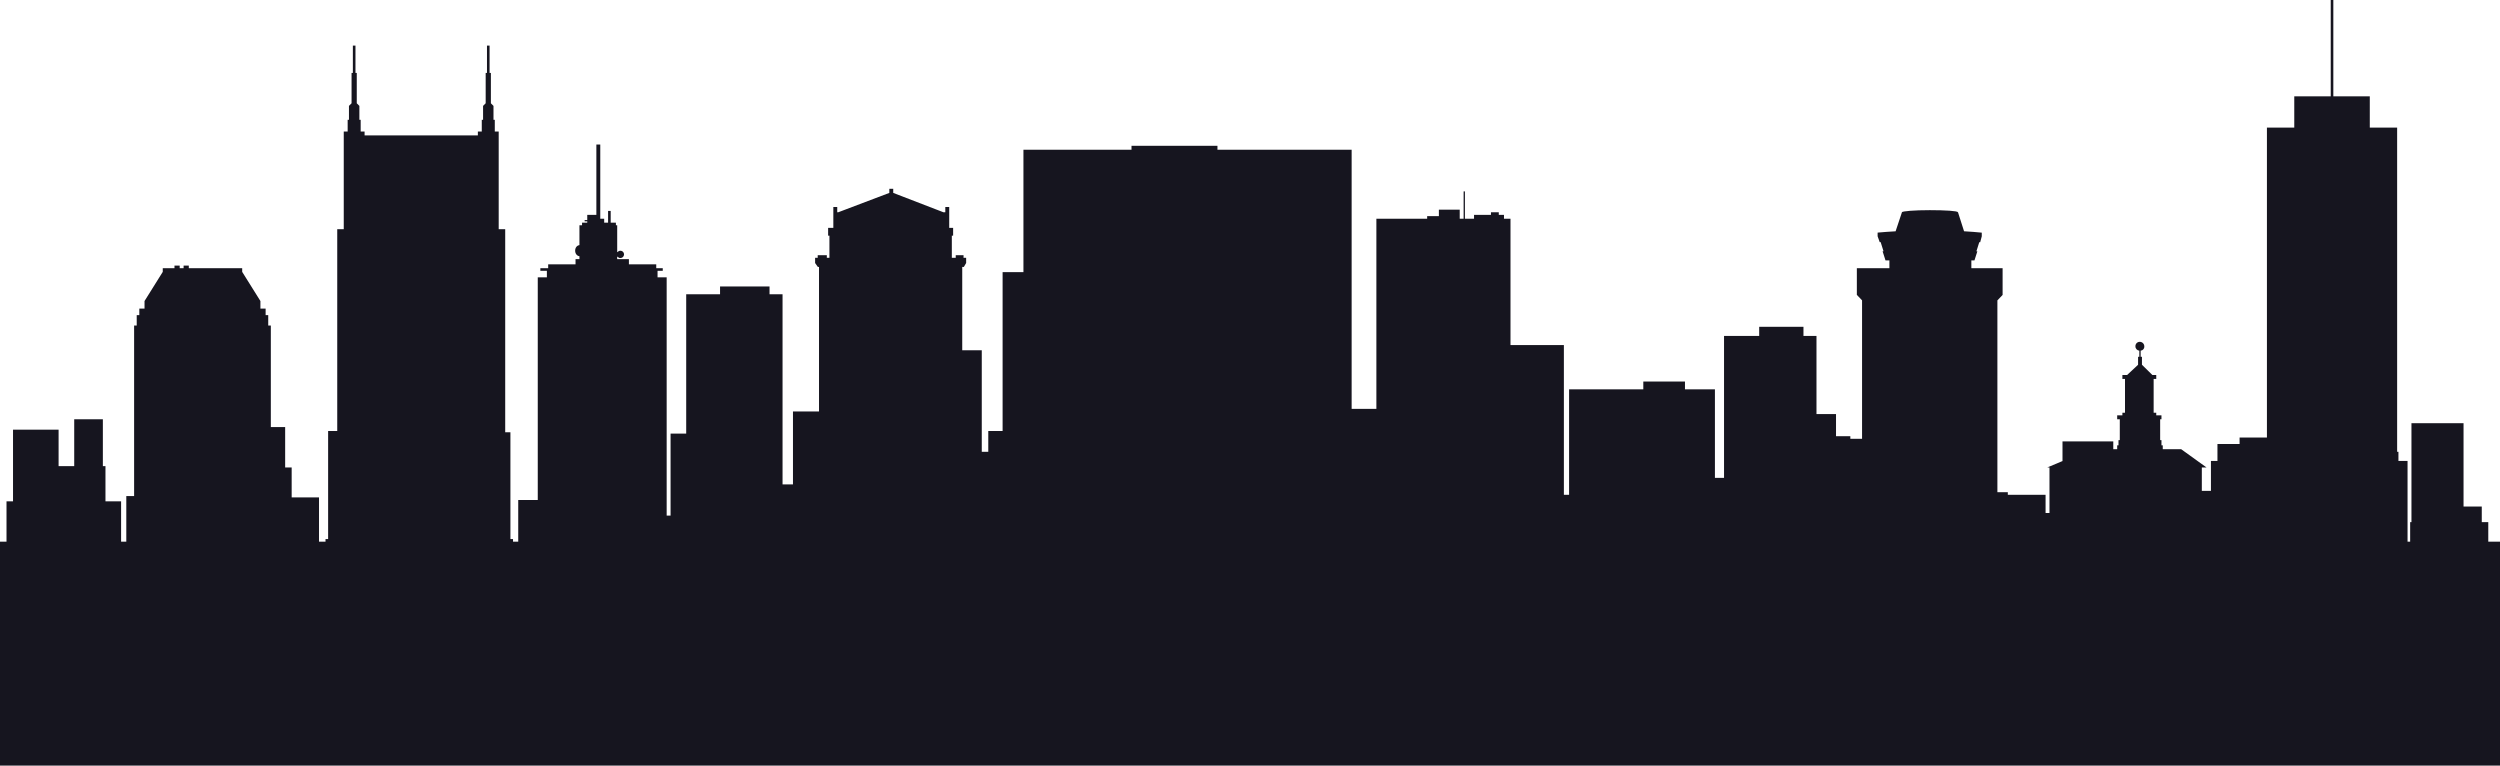
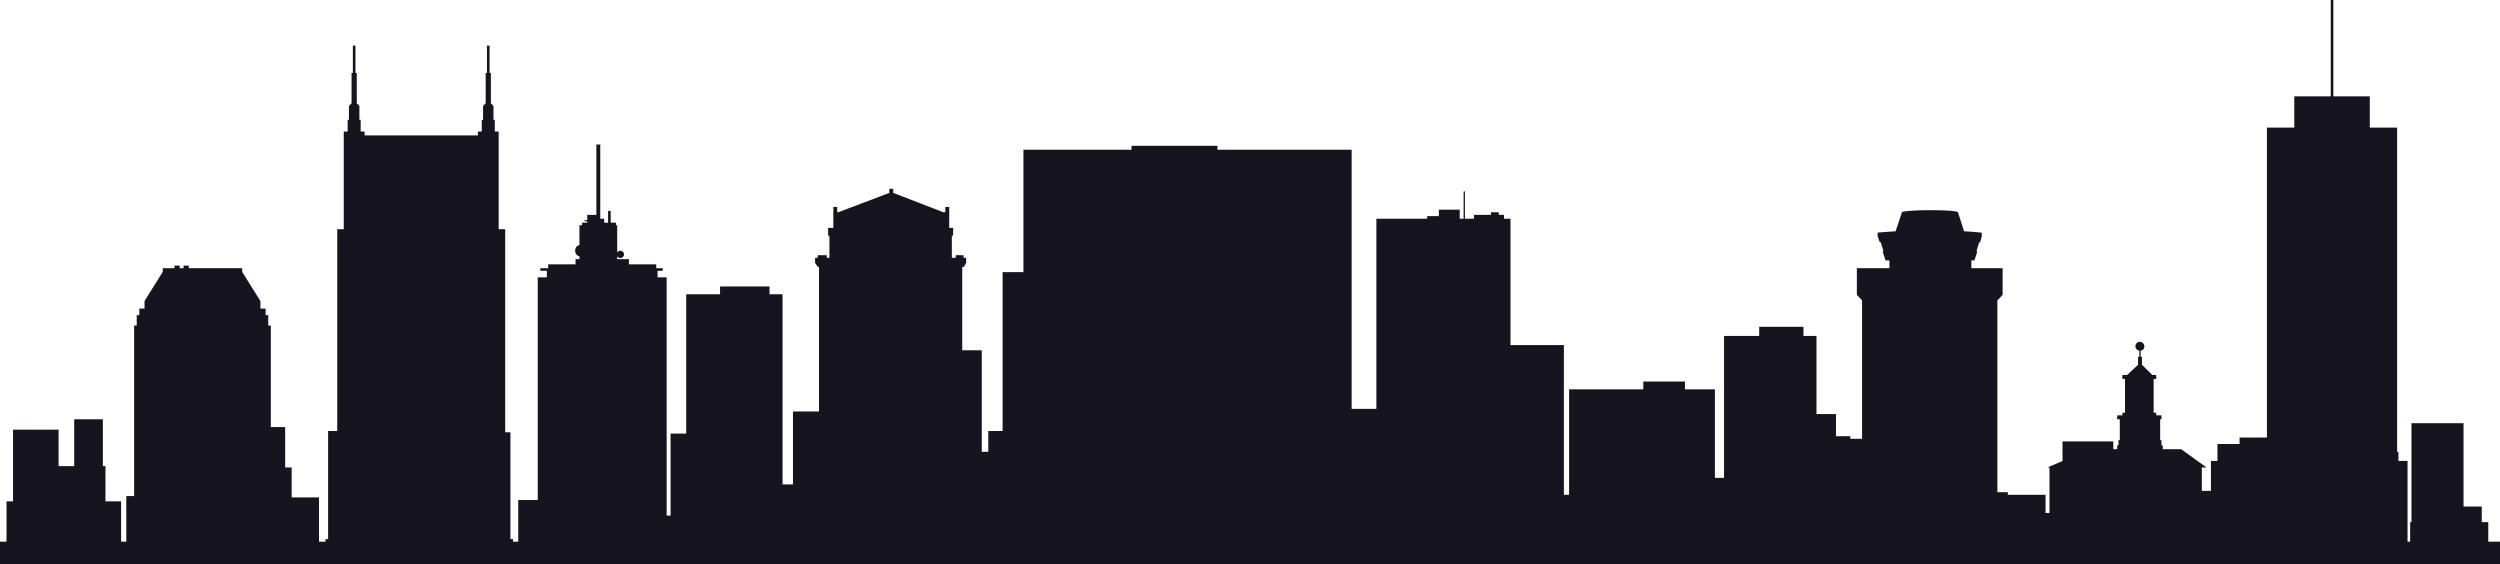
- <svg xmlns="http://www.w3.org/2000/svg" viewBox="0 0 1920 588">
+ <svg xmlns="http://www.w3.org/2000/svg" viewBox="0 0 1920 433">
  <defs>
    <style>.cls-1{fill:#16151f;}</style>
  </defs>
-   <path class="cls-1" d="M1643 274v-4.71a3.27 3.27 0 0 1-3-3.36 3.31 3.31 0 0 1 3.31-3.41 3.48 3.48 0 0 1 3.52 3.41 3.09 3.09 0 0 1-2.81 3.36V274h1v6.13l8 7.87h-19.41l8.43-7.86V274zM451 169h-2v1h2zm1470 316v-69h-10v-15h-5v-12h-14v-64h-40v76h-1v15h-2v-62h-7v-7h-1V98h-21V74h-28V0h-2v74h-28v24h-21v238h-21v5h-17v13h-5v23h-7v-18h3.6l-19.44-14H1661v-3h-1v-4h-1v-16h1v-3h-4v-2h-2v-26h2v-3h-26v3h2v26h-2v2h-4v3h2v16h-1v4h-1v3h-3v-6h-39v15.09l-11.68 4.91h1.68v35h-3v-14h-29v-2h-8V230.7l4-4.2V206h-24v-6h2.37l2.25-7h-.73l2.19-7h.71l1.21-4.52v-2.81c-4-.41-8.85-.78-13.6-1.05l-4.67-14.62h-.15c0-1-9.64-1.6-21.46-1.6s-21.44.76-21.44 1.65l-4.86 14.59c-4.75.27-9.81.62-13.81 1v2.81l1.61 4.52h.73l2.19 7h-.72l2.24 7h3v6h-25v20.49l4 4.2V337h-9v-2h-11v-17h-15v-60h-10v-7h-34v7h-27v109h-7v-68h-23v-6h-32v6h-57v81h-4V265h-41v-97h-5v-3h-4v-2h-6v2h-13v3h-7v-21h-1v21h-3v-7h-16v5h-9v2h-39v146h-19V115H935v-3h-66v3h-83v94h-16v122h-11v16h-5v-78h-15v-64h1.24l1.76-3v-4h-2v-2h-6v2h-3v-17h1v-6h-3v-16h-3v4h-1.49L686 148.15V145h-3v3.15L643.84 163H643v-4h-3v16h-4v6h1v17h-2v-2h-7v2h-2v4l2.11 3h.89v111h-20v56h-8V226h-10v-6h-38v6h-26v107h-12v63h-3V213h-7v-5h4v-2h-5v-3h-21v-4h-9v-2c1 .7 1.37 1.16 2.29 1.16a2.8 2.8 0 1 0 0-5.59c-.92 0-1.28.46-2.28 1.16V173h-1v-2h-4v-9h-2v9h-3v-3h-3v-57h-3v54h-7v6h-4v2h-2v15.25c-2 .25-3.29 2.06-3.29 4.26s1.29 4 3.29 4.28V199h-3v4H421v3h-6v2h5v5h-7v171h-15v32h-4v-2h-2v-82h-4V176h-5v-75h-3v-9h-1V81.33l-2-2V56h-1V35h-2v21h-1v23.32l-2 2V92h-1v9h-3v3h-87v-3h-3v-9h-1V81.33l-2-2V56h-1V35h-2v21h-1v23.32l-2 2V92h-1v9h-3v75h-5v155h-7v83h-2v2h-5v-34h-21v-23h-5v-31h-11v-78h-2v-8h-2v-5h-4v-5.81l-14-22.39V206h-41v-2h-4v2h-3v-2h-4v2h-9v2.8l-14 22.39V237h-4v5h-2v8h-2v131h-6v35h-4v-31H81v-27h-2v-36H57v36H45v-28H10v55H5v31h-6v172h1922V485zM987.24-179h-5.45" id="Layer_4" data-name="Layer 4" />
+   <g id="Layer_4" data-name="Layer 4">
+     <path class="cls-1" d="M1643,274v-4.71a3.27,3.27,0,0,1-3-3.36,3.31,3.31,0,0,1,3.31-3.41,3.48,3.48,0,0,1,3.52,3.41,3.09,3.09,0,0,1-2.81,3.36V274h1v6.13l8,7.87h-19.41l8.43-7.86V274ZM451,169h-2v1h2ZM1921,485V416h-10V401h-5V389h-14V325h-40v76h-1v15h-2V354h-7v-7h-1V98h-21V74h-28V0h-2V74h-28V98h-21V336h-21v5h-17v13h-5v23h-7V359h3.6l-19.44-14H1661v-3h-1v-4h-1V322h1v-3h-4v-2h-2V291h2v-3h-26v3h2v26h-2v2h-4v3h2v16h-1v4h-1v3h-3v-6h-39v15.09L1572.32,359H1574v35h-3V380h-29v-2h-8V230.7l4-4.2V206h-24v-6h2.37l2.25-7h-.73l2.19-7h.71l1.21-4.52v-2.81c-4-.41-8.85-.78-13.6-1.05L1503.73,163h-.15c0-1-9.64-1.6-21.46-1.6s-21.44.76-21.44,1.65l-4.86,14.59c-4.75.27-9.81.62-13.81,1v2.81l1.61,4.52h.73l2.19,7h-.72l2.24,7h3v6h-25v20.49l4,4.2V337h-9v-2h-11V318h-15V258h-10v-7h-34v7h-27V367h-7V299h-23v-6h-32v6h-57v81h-4V265h-41V168h-5v-3h-4v-2h-6v2h-13v3h-7V147h-1v21h-3v-7h-16v5h-9v2h-39V314h-19V115H935v-3H869v3H786v94H770V331H759v16h-5V269H739V205h1.24l1.76-3v-4h-2v-2h-6v2h-3V181h1v-6h-3V159h-3v4h-1.49L686,148.15V145h-3v3.15L643.84,163H643v-4h-3v16h-4v6h1v17h-2v-2h-7v2h-2v4l2.11,3H629V316H609v56h-8V226H591v-6H553v6H527V333H515v63h-3V213h-7v-5h4v-2h-5v-3H483v-4h-9v-2c1,.7,1.37,1.16,2.29,1.16a2.8,2.8,0,1,0,0-5.59c-.92,0-1.28.46-2.28,1.16V173h-1v-2h-4v-9h-2v9h-3v-3h-3V111h-3v54h-7v6h-4v2h-2v15.25c-2,.25-3.29,2.06-3.29,4.26s1.29,4,3.29,4.28V199h-3v4H421v3h-6v2h5v5h-7V384H398v32h-4v-2h-2V332h-4V176h-5V101h-3V92h-1V81.33l-2-2V56h-1V35h-2V56h-1V79.32l-2,2V92h-1v9h-3v3H280v-3h-3V92h-1V81.33l-2-2V56h-1V35h-2V56h-1V79.32l-2,2V92h-1v9h-3v75h-5V331h-7v83h-2v2h-5V382H224V359h-5V328H208V250h-2v-8h-2v-5h-4v-5.81L186,208.8V206H145v-2h-4v2h-3v-2h-4v2h-9v2.8l-14,22.39V237h-4v5h-2v8h-2V381H97v35H93V385H81V358H79V322H57v36H45V330H10v55H5v31H-1V588H1921V485ZM987.24-179h-5.45" />
+   </g>
</svg>
